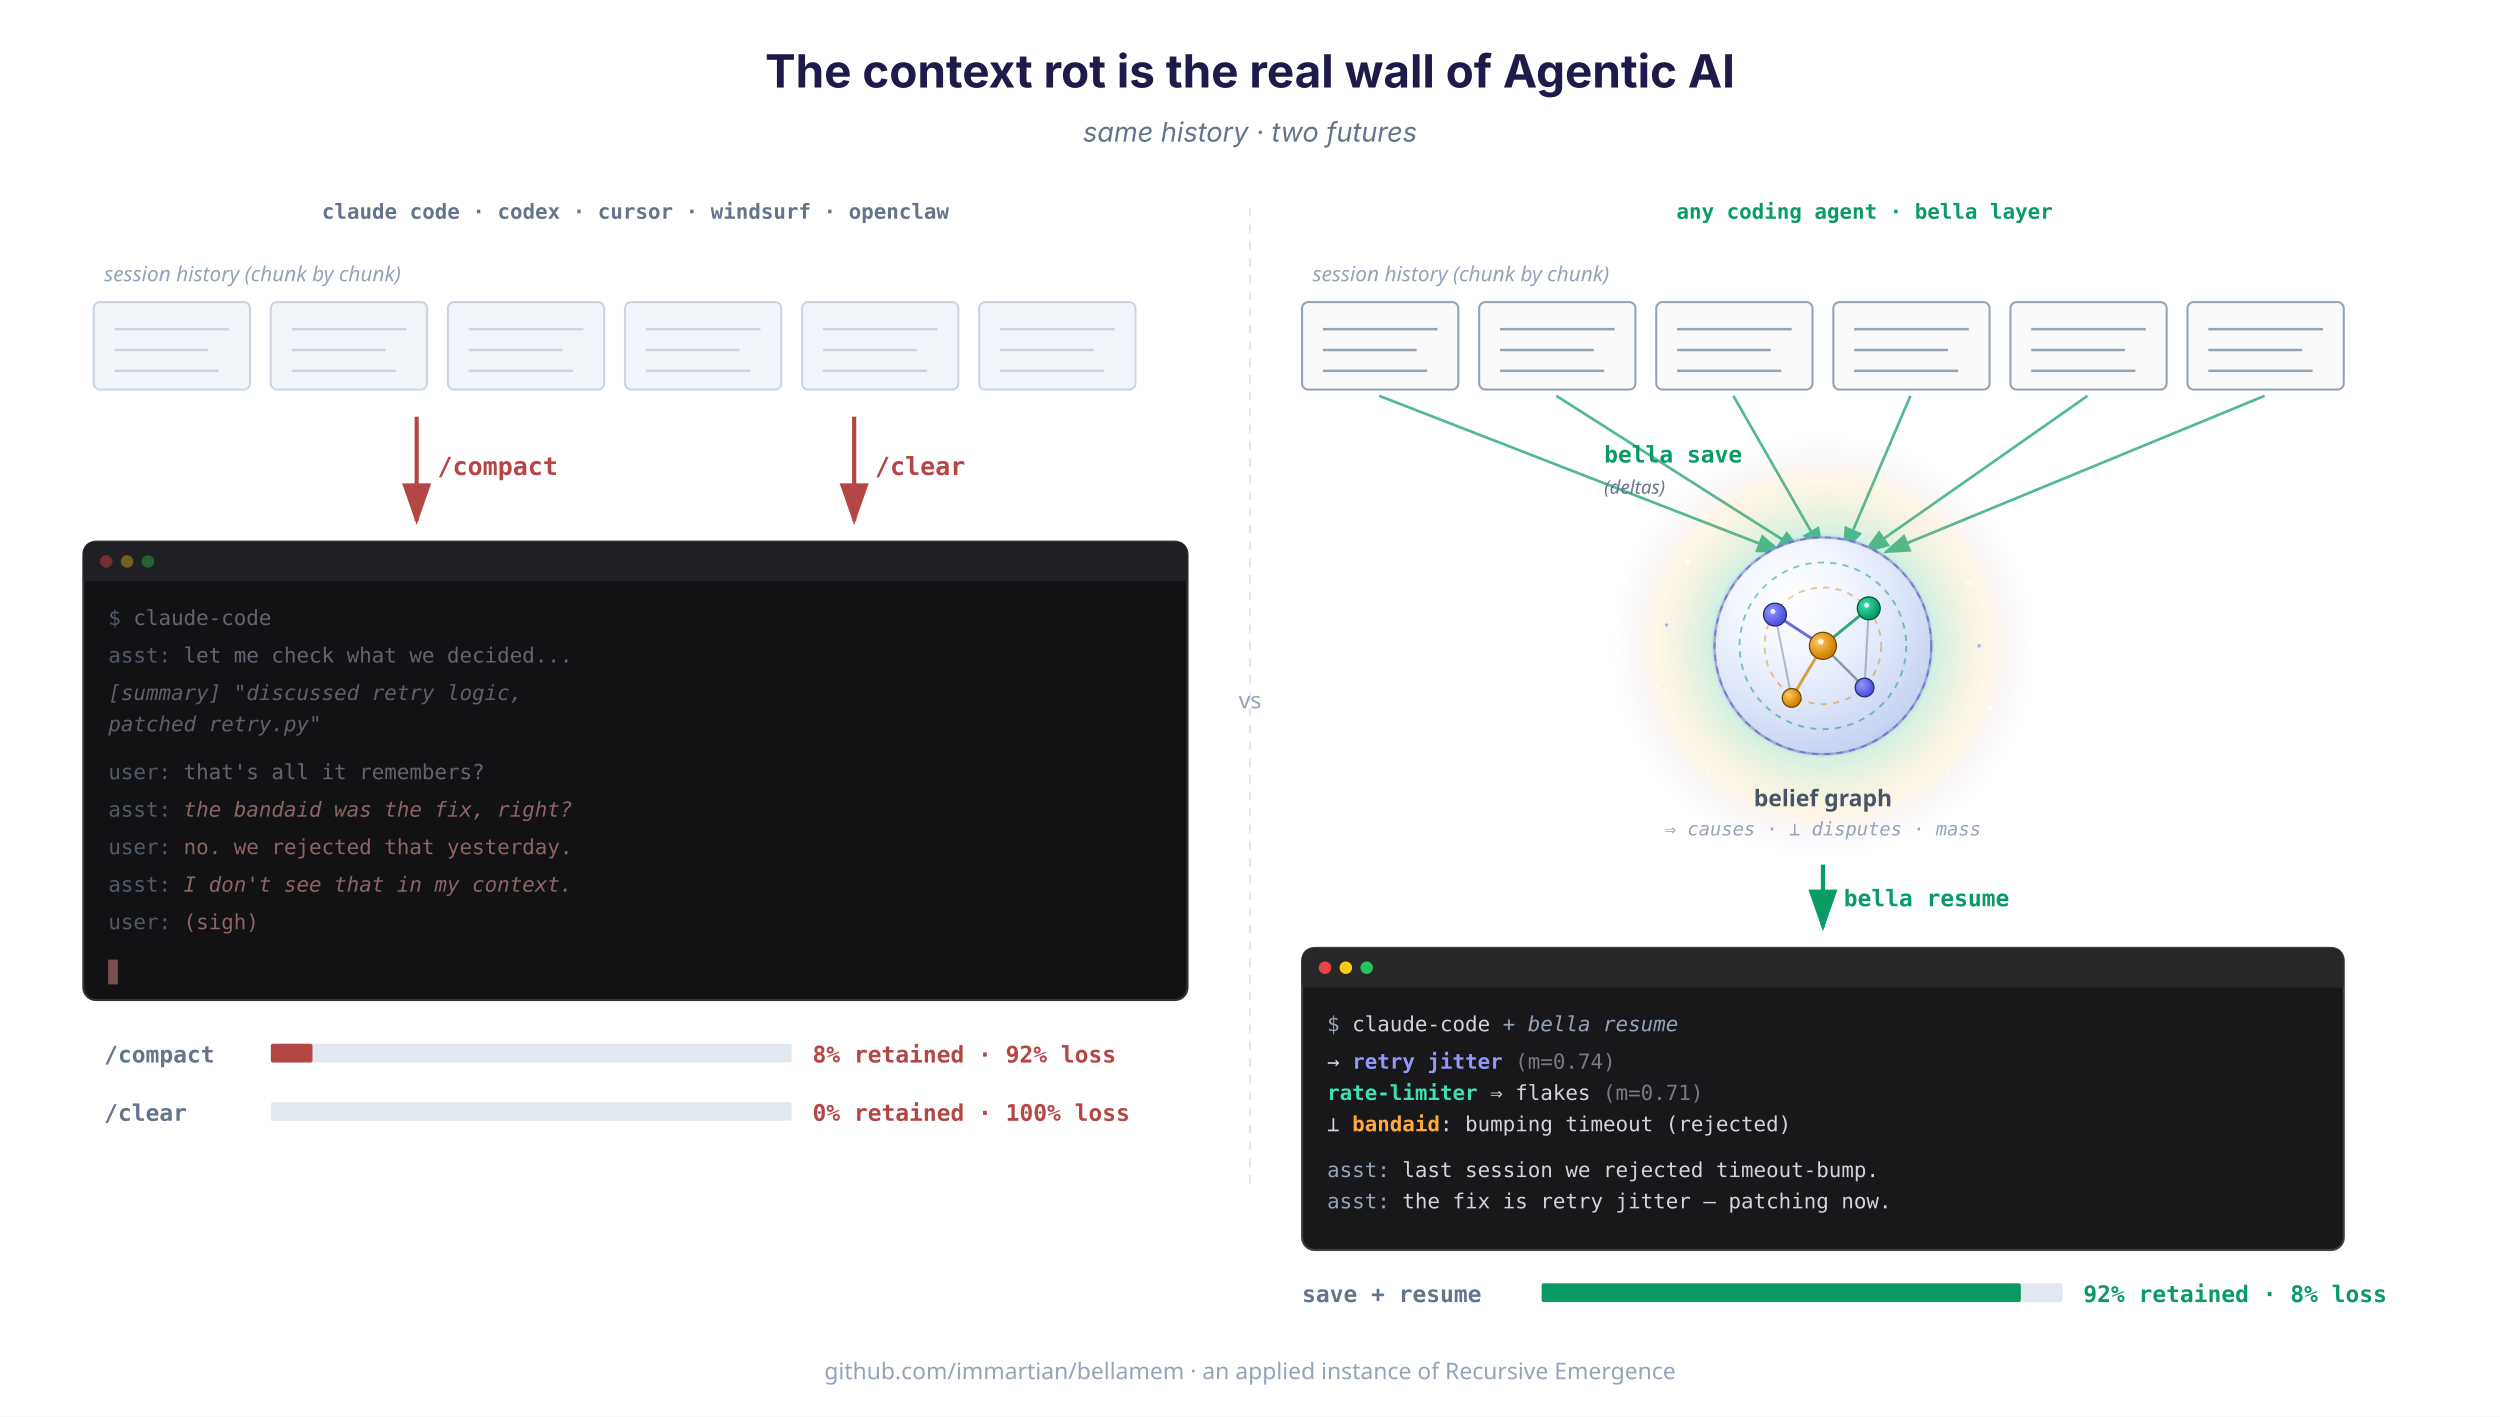
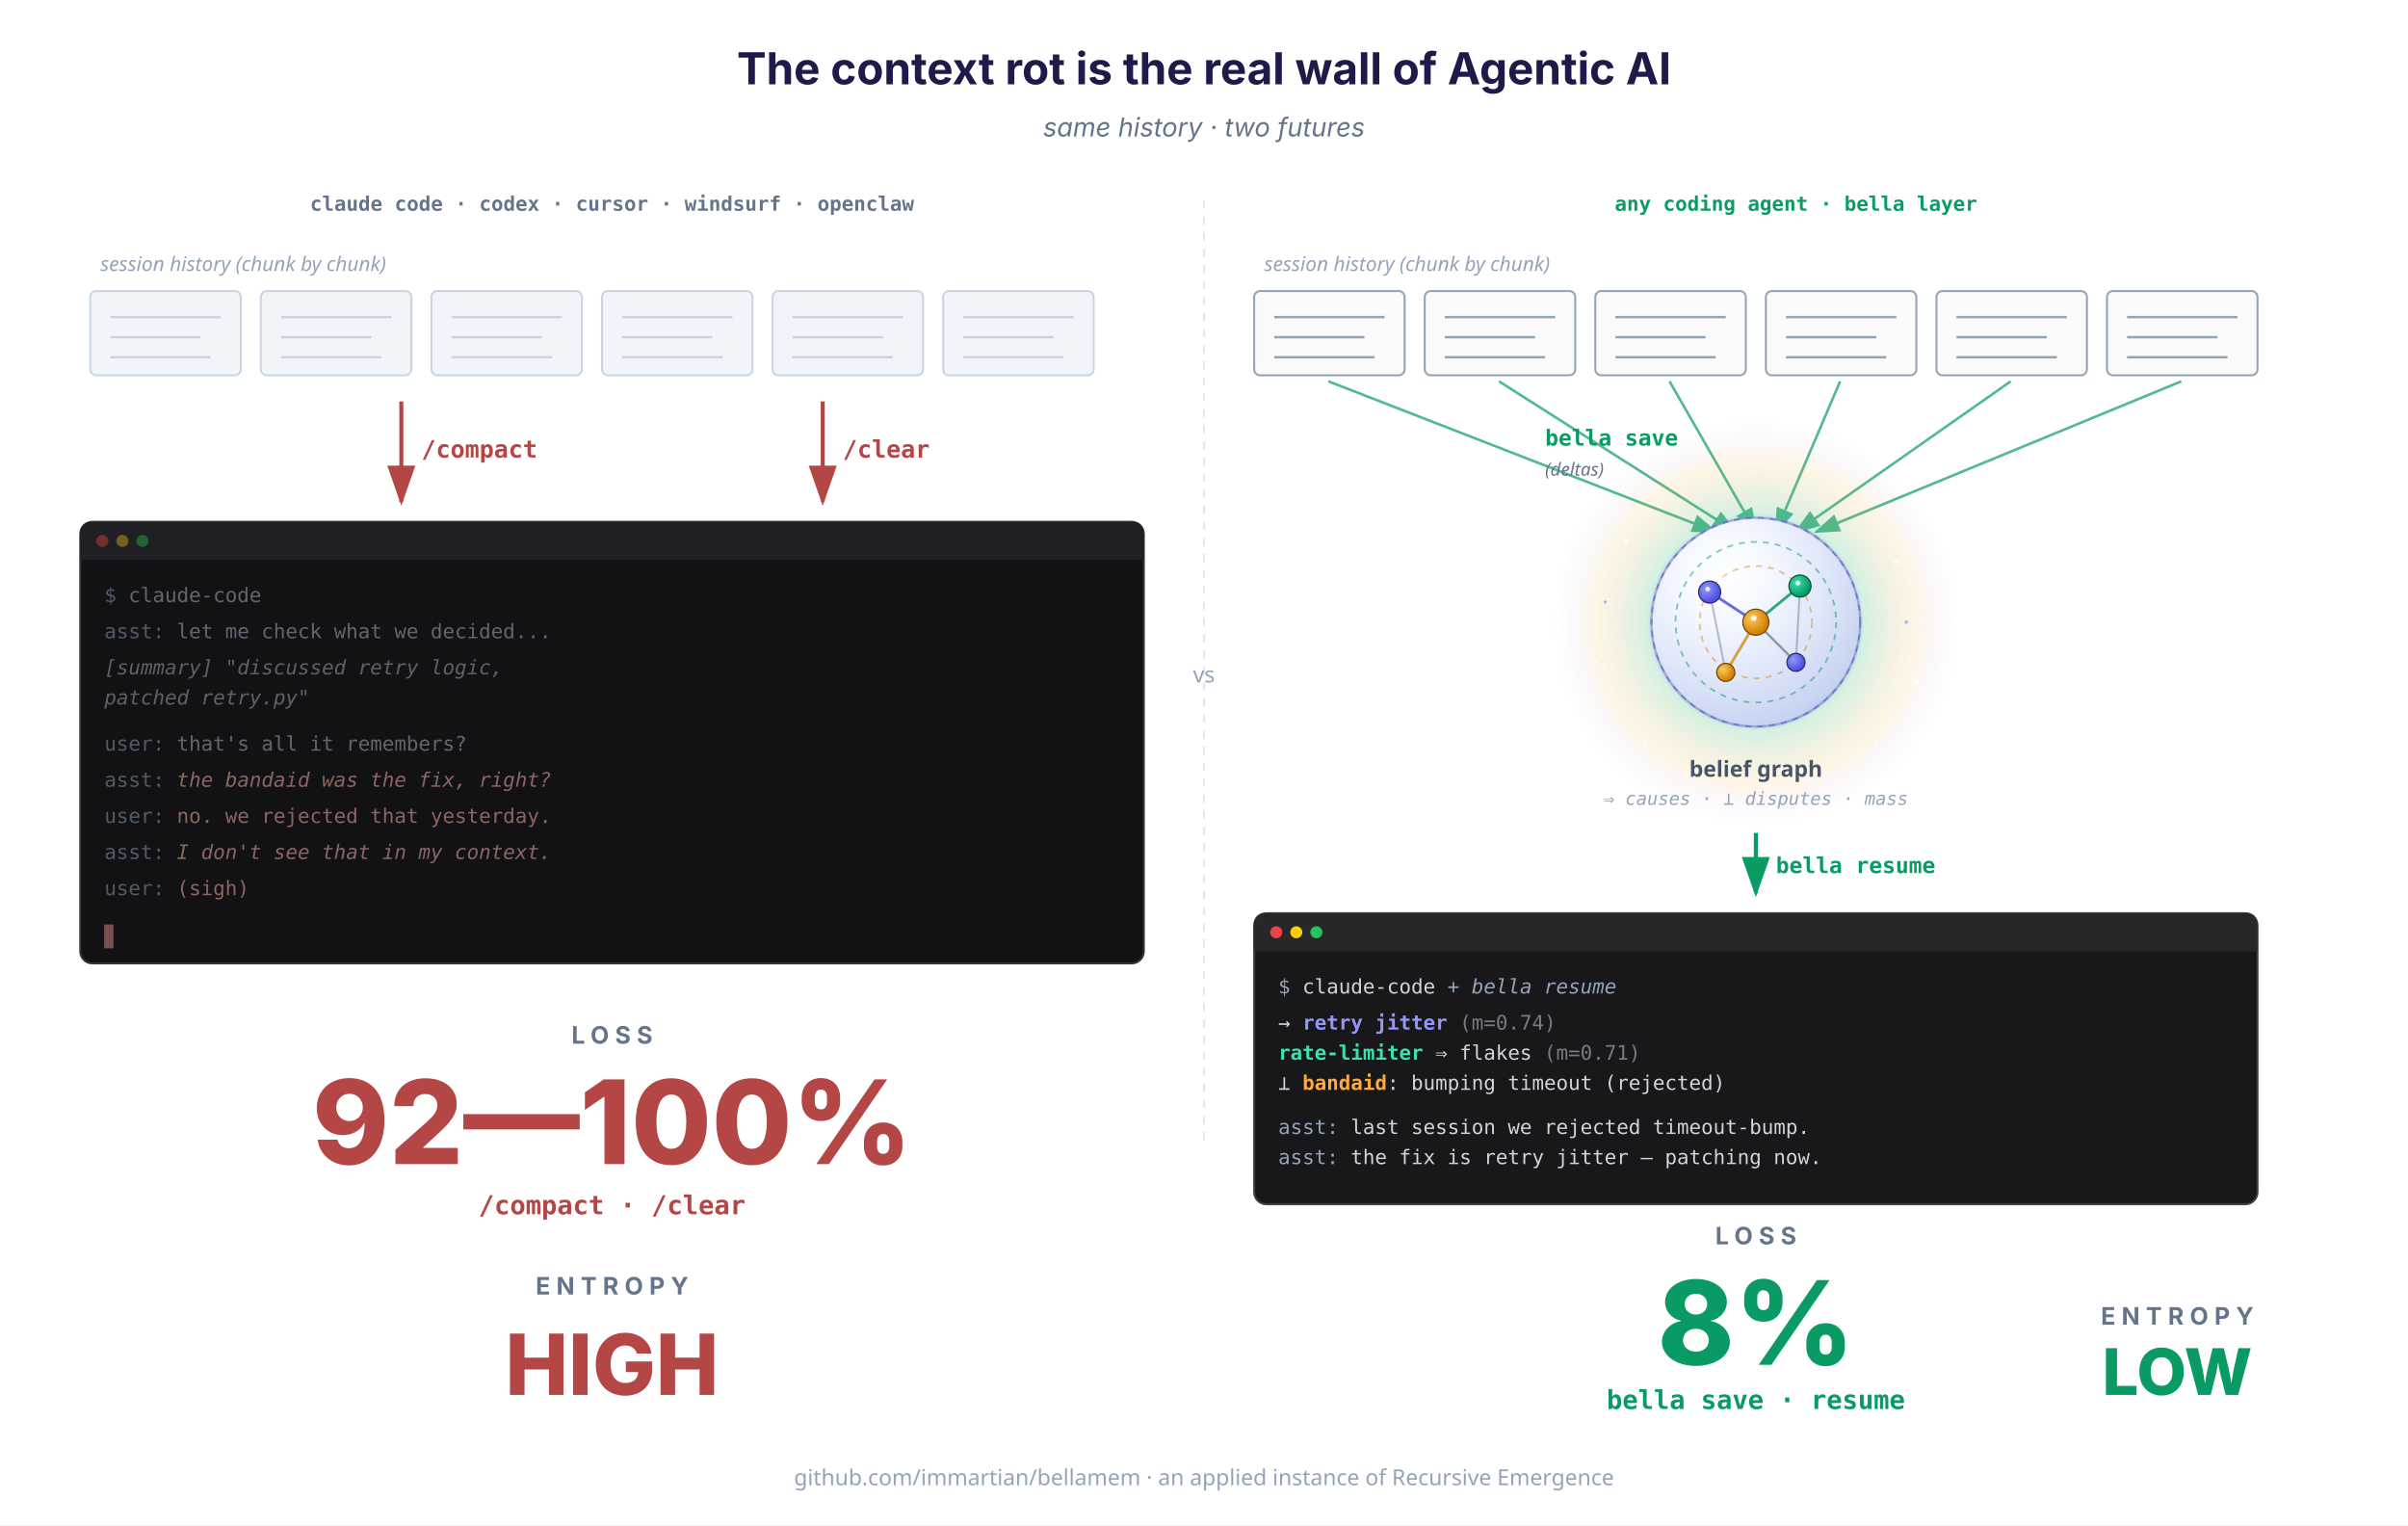
- <svg xmlns="http://www.w3.org/2000/svg" viewBox="0 0 1200 680" width="1200" height="680" role="img" aria-labelledby="title desc" version="1.1">
+ <svg xmlns="http://www.w3.org/2000/svg" viewBox="0 0 1200 760" width="1200" height="760" role="img" aria-labelledby="title desc" version="1.1">
  <defs>
    <radialGradient id="nIndigo" cx="35%" cy="35%" r="60%">
      <stop offset="0%" stop-color="rgb(147,150,255)" />
      <stop offset="100%" stop-color="rgb(79,82,221)" />
    </radialGradient>
    <radialGradient id="nTeal" cx="35%" cy="35%" r="60%">
      <stop offset="0%" stop-color="rgb(60,225,175)" />
      <stop offset="100%" stop-color="rgb(10,155,100)" />
    </radialGradient>
    <radialGradient id="nAmber" cx="35%" cy="35%" r="60%">
      <stop offset="0%" stop-color="rgb(255,200,90)" />
      <stop offset="100%" stop-color="rgb(210,130,5)" />
    </radialGradient>
    <radialGradient id="orbHalo" cx="50%" cy="50%" r="50%">
      <stop offset="0%" stop-color="rgb(147,150,255)" stop-opacity="0.55" />
      <stop offset="25%" stop-color="rgb(99,102,241)" stop-opacity="0.40" />
      <stop offset="50%" stop-color="rgb(16,185,129)" stop-opacity="0.22" />
      <stop offset="80%" stop-color="rgb(245,158,11)" stop-opacity="0.10" />
      <stop offset="100%" stop-color="rgb(99,102,241)" stop-opacity="0" />
    </radialGradient>
    <radialGradient id="orbInner" cx="35%" cy="28%" r="85%">
      <stop offset="0%" stop-color="rgb(255,255,255)" stop-opacity="1" />
      <stop offset="25%" stop-color="rgb(245,248,255)" stop-opacity="1" />
      <stop offset="55%" stop-color="rgb(225,232,250)" stop-opacity="1" />
      <stop offset="85%" stop-color="rgb(200,212,242)" stop-opacity="1" />
      <stop offset="100%" stop-color="rgb(180,195,232)" stop-opacity="1" />
    </radialGradient>
    <radialGradient id="orbSpecular" cx="50%" cy="50%" r="50%">
      <stop offset="0%" stop-color="white" stop-opacity="0.55" />
      <stop offset="35%" stop-color="white" stop-opacity="0.18" />
      <stop offset="100%" stop-color="white" stop-opacity="0" />
    </radialGradient>
    <radialGradient id="orbRim" cx="50%" cy="50%" r="50%">
      <stop offset="85%" stop-color="rgb(147,150,255)" stop-opacity="0" />
      <stop offset="94%" stop-color="rgb(147,150,255)" stop-opacity="0.35" />
      <stop offset="100%" stop-color="rgb(147,150,255)" stop-opacity="0" />
    </radialGradient>
    <marker id="arrow" markerWidth="10" markerHeight="7" refX="9" refY="3.5" orient="auto">
      <polygon points="0,0 10,3.5 0,7" fill="#94a3b8" />
    </marker>
    <marker id="arrowGreen" markerWidth="10" markerHeight="7" refX="9" refY="3.5" orient="auto">
      <polygon points="0,0 10,3.5 0,7" fill="rgb(10,155,100)" />
    </marker>
    <marker id="arrowRed" markerWidth="10" markerHeight="7" refX="9" refY="3.5" orient="auto">
      <polygon points="0,0 10,3.5 0,7" fill="rgb(180,70,70)" />
    </marker>
  </defs>
-   <rect width="1200" height="680" fill="#ffffff" />
+   <rect width="1200" height="760" fill="#ffffff" />
  <text x="600" y="42" text-anchor="middle" font-family="'Space Grotesk', Inter, system-ui, sans-serif" font-size="22" font-weight="700" fill="rgb(30,27,75)">
    The context rot is the real wall of Agentic AI
  </text>
  <text x="600" y="68" text-anchor="middle" font-family="'Space Grotesk', Inter, system-ui, sans-serif" font-size="13" font-style="italic" fill="rgb(100,116,139)">
    same history · two futures
  </text>
  <text x="305" y="105" text-anchor="middle" font-family="'JetBrains Mono', ui-monospace, monospace" font-size="10" fill="rgb(100,116,139)" font-weight="600">
    claude code · codex · cursor · windsurf · openclaw
  </text>
  <text x="50" y="135" text-anchor="start" font-family="'Space Grotesk', sans-serif" font-size="10" font-style="italic" fill="rgb(148,163,184)">
    session history (chunk by chunk)
  </text>
  <g id="left-chunks">
    <rect x="45" y="145" width="75" height="42" rx="3" fill="#f1f5f9" stroke="#cbd5e1" stroke-width="1" />
    <line x1="55" y1="158" x2="110" y2="158" stroke="#cbd5e1" stroke-width="1.2" />
    <line x1="55" y1="168" x2="100" y2="168" stroke="#cbd5e1" stroke-width="1.2" />
    <line x1="55" y1="178" x2="105" y2="178" stroke="#cbd5e1" stroke-width="1.2" />
    <rect x="130" y="145" width="75" height="42" rx="3" fill="#f1f5f9" stroke="#cbd5e1" stroke-width="1" />
    <line x1="140" y1="158" x2="195" y2="158" stroke="#cbd5e1" stroke-width="1.2" />
    <line x1="140" y1="168" x2="185" y2="168" stroke="#cbd5e1" stroke-width="1.2" />
    <line x1="140" y1="178" x2="190" y2="178" stroke="#cbd5e1" stroke-width="1.2" />
    <rect x="215" y="145" width="75" height="42" rx="3" fill="#f1f5f9" stroke="#cbd5e1" stroke-width="1" />
    <line x1="225" y1="158" x2="280" y2="158" stroke="#cbd5e1" stroke-width="1.2" />
    <line x1="225" y1="168" x2="270" y2="168" stroke="#cbd5e1" stroke-width="1.2" />
    <line x1="225" y1="178" x2="275" y2="178" stroke="#cbd5e1" stroke-width="1.2" />
    <rect x="300" y="145" width="75" height="42" rx="3" fill="#f1f5f9" stroke="#cbd5e1" stroke-width="1" />
    <line x1="310" y1="158" x2="365" y2="158" stroke="#cbd5e1" stroke-width="1.2" />
    <line x1="310" y1="168" x2="355" y2="168" stroke="#cbd5e1" stroke-width="1.2" />
    <line x1="310" y1="178" x2="360" y2="178" stroke="#cbd5e1" stroke-width="1.2" />
    <rect x="385" y="145" width="75" height="42" rx="3" fill="#f1f5f9" stroke="#cbd5e1" stroke-width="1" />
    <line x1="395" y1="158" x2="450" y2="158" stroke="#cbd5e1" stroke-width="1.2" />
    <line x1="395" y1="168" x2="440" y2="168" stroke="#cbd5e1" stroke-width="1.2" />
    <line x1="395" y1="178" x2="445" y2="178" stroke="#cbd5e1" stroke-width="1.2" />
    <rect x="470" y="145" width="75" height="42" rx="3" fill="#f1f5f9" stroke="#cbd5e1" stroke-width="1" />
    <line x1="480" y1="158" x2="535" y2="158" stroke="#cbd5e1" stroke-width="1.2" />
    <line x1="480" y1="168" x2="525" y2="168" stroke="#cbd5e1" stroke-width="1.2" />
    <line x1="480" y1="178" x2="530" y2="178" stroke="#cbd5e1" stroke-width="1.2" />
  </g>
  <g>
    <line x1="200" y1="200" x2="200" y2="250" stroke="rgb(180,70,70)" stroke-width="2" marker-end="url(#arrowRed)" />
    <text x="210" y="228" font-family="'JetBrains Mono', ui-monospace, monospace" font-size="12" font-weight="700" fill="rgb(180,70,70)">/compact</text>
    <line x1="410" y1="200" x2="410" y2="250" stroke="rgb(180,70,70)" stroke-width="2" marker-end="url(#arrowRed)" />
    <text x="420" y="228" font-family="'JetBrains Mono', ui-monospace, monospace" font-size="12" font-weight="700" fill="rgb(180,70,70)">/clear</text>
  </g>
  <rect x="40" y="260" width="530" height="220" rx="6" fill="rgb(18,18,20)" stroke="rgb(50,50,56)" stroke-width="1" />
  <path d="M 46 260 L 564 260 Q 570 260 570 266 L 570 279 L 40 279 L 40 266 Q 40 260 46 260 Z" fill="rgb(32,32,36)" />
  <circle cx="51" cy="269.5" r="3" fill="rgb(180,60,60)" opacity="0.55" />
  <circle cx="61" cy="269.5" r="3" fill="rgb(180,150,30)" opacity="0.55" />
  <circle cx="71" cy="269.5" r="3" fill="rgb(40,150,70)" opacity="0.55" />
  <g font-family="'JetBrains Mono', 'Fira Code', ui-monospace, monospace" font-size="10" fill="rgb(100,100,112)">
    <text x="52" y="300">
      <tspan fill="rgb(80,90,105)">$</tspan> claude-code</text>
    <text x="52" y="318">
      <tspan fill="rgb(80,90,105)">asst:</tspan> let me check what we decided...</text>
    <text x="52" y="336" fill="rgb(95,95,108)" font-style="italic">  [summary] "discussed retry logic,</text>
    <text x="52" y="351" fill="rgb(95,95,108)" font-style="italic">            patched retry.py"</text>
    <text x="52" y="374">
      <tspan fill="rgb(80,90,105)">user:</tspan> that's all it remembers?</text>
    <text x="52" y="392">
      <tspan fill="rgb(80,90,105)">asst:</tspan>
      <tspan fill="rgb(140,100,100)" font-style="italic">the bandaid was the fix, right?</tspan>
    </text>
    <text x="52" y="410">
      <tspan fill="rgb(80,90,105)">user:</tspan>
      <tspan fill="rgb(140,100,100)">no. we rejected that yesterday.</tspan>
    </text>
    <text x="52" y="428">
      <tspan fill="rgb(80,90,105)">asst:</tspan>
      <tspan fill="rgb(140,100,100)" font-style="italic">I don't see that in my context.</tspan>
    </text>
    <text x="52" y="446">
      <tspan fill="rgb(80,90,105)">user:</tspan>
      <tspan fill="rgb(140,100,100)">(sigh)</tspan>
    </text>
    <text x="52" y="470" fill="rgb(120,80,80)">▊</text>
  </g>
-   <g font-family="'JetBrains Mono', ui-monospace, monospace" font-size="11">
-     <text x="50" y="510" fill="rgb(100,116,139)" font-weight="600">/compact</text>
-     <rect x="130" y="501" width="250" height="9" rx="1" fill="#e2e8f0" />
-     <rect x="130" y="501" width="20" height="9" rx="1" fill="rgb(180,70,70)" />
-     <text x="390" y="510" fill="rgb(180,70,70)" font-weight="700">8% retained · 92% loss</text>
-     <text x="50" y="538" fill="rgb(100,116,139)" font-weight="600">/clear</text>
-     <rect x="130" y="529" width="250" height="9" rx="1" fill="#e2e8f0" />
-     <rect x="130" y="529" width="0" height="9" rx="1" fill="rgb(180,70,70)" />
-     <text x="390" y="538" fill="rgb(180,70,70)" font-weight="700">0% retained · 100% loss</text>
+   <g>
+     <text x="305" y="520" text-anchor="middle" font-family="'Space Grotesk', Inter, sans-serif" font-size="12" font-weight="700" fill="rgb(100,116,139)" letter-spacing="3">LOSS</text>
+     <text x="305" y="580" text-anchor="middle" font-family="'Space Grotesk', Inter, sans-serif" font-size="58" font-weight="800" fill="rgb(180,70,70)">92—100%</text>
+     <text x="305" y="605" text-anchor="middle" font-family="'JetBrains Mono', ui-monospace, monospace" font-size="13" font-weight="600" fill="rgb(180,70,70)">/compact · /clear</text>
+     <text x="305" y="645" text-anchor="middle" font-family="'Space Grotesk', Inter, sans-serif" font-size="12" font-weight="700" fill="rgb(100,116,139)" letter-spacing="3">ENTROPY</text>
+     <text x="305" y="695" text-anchor="middle" font-family="'Space Grotesk', Inter, sans-serif" font-size="42" font-weight="800" fill="rgb(180,70,70)">HIGH</text>
  </g>
  <line x1="600" y1="100" x2="600" y2="570" stroke="#e2e8f0" stroke-width="1" stroke-dasharray="4,4" />
  <text x="600" y="340" text-anchor="middle" font-family="'Space Grotesk', sans-serif" font-size="11" fill="rgb(148,163,184)" font-weight="500">vs</text>
  <text x="895" y="105" text-anchor="middle" font-family="'JetBrains Mono', ui-monospace, monospace" font-size="10" fill="rgb(10,155,100)" font-weight="600">
    any coding agent · bella layer
  </text>
  <text x="630" y="135" text-anchor="start" font-family="'Space Grotesk', sans-serif" font-size="10" font-style="italic" fill="rgb(148,163,184)">
    session history (chunk by chunk)
  </text>
  <g id="right-chunks">
    <rect x="625" y="145" width="75" height="42" rx="3" fill="#fafafa" stroke="#94a3b8" stroke-width="1" />
    <line x1="635" y1="158" x2="690" y2="158" stroke="#94a3b8" stroke-width="1.2" />
    <line x1="635" y1="168" x2="680" y2="168" stroke="#94a3b8" stroke-width="1.2" />
    <line x1="635" y1="178" x2="685" y2="178" stroke="#94a3b8" stroke-width="1.2" />
    <rect x="710" y="145" width="75" height="42" rx="3" fill="#fafafa" stroke="#94a3b8" stroke-width="1" />
    <line x1="720" y1="158" x2="775" y2="158" stroke="#94a3b8" stroke-width="1.2" />
    <line x1="720" y1="168" x2="765" y2="168" stroke="#94a3b8" stroke-width="1.2" />
    <line x1="720" y1="178" x2="770" y2="178" stroke="#94a3b8" stroke-width="1.2" />
    <rect x="795" y="145" width="75" height="42" rx="3" fill="#fafafa" stroke="#94a3b8" stroke-width="1" />
    <line x1="805" y1="158" x2="860" y2="158" stroke="#94a3b8" stroke-width="1.2" />
    <line x1="805" y1="168" x2="850" y2="168" stroke="#94a3b8" stroke-width="1.2" />
    <line x1="805" y1="178" x2="855" y2="178" stroke="#94a3b8" stroke-width="1.2" />
    <rect x="880" y="145" width="75" height="42" rx="3" fill="#fafafa" stroke="#94a3b8" stroke-width="1" />
    <line x1="890" y1="158" x2="945" y2="158" stroke="#94a3b8" stroke-width="1.2" />
    <line x1="890" y1="168" x2="935" y2="168" stroke="#94a3b8" stroke-width="1.2" />
    <line x1="890" y1="178" x2="940" y2="178" stroke="#94a3b8" stroke-width="1.2" />
    <rect x="965" y="145" width="75" height="42" rx="3" fill="#fafafa" stroke="#94a3b8" stroke-width="1" />
    <line x1="975" y1="158" x2="1030" y2="158" stroke="#94a3b8" stroke-width="1.2" />
    <line x1="975" y1="168" x2="1020" y2="168" stroke="#94a3b8" stroke-width="1.2" />
    <line x1="975" y1="178" x2="1025" y2="178" stroke="#94a3b8" stroke-width="1.2" />
    <rect x="1050" y="145" width="75" height="42" rx="3" fill="#fafafa" stroke="#94a3b8" stroke-width="1" />
    <line x1="1060" y1="158" x2="1115" y2="158" stroke="#94a3b8" stroke-width="1.2" />
    <line x1="1060" y1="168" x2="1105" y2="168" stroke="#94a3b8" stroke-width="1.2" />
    <line x1="1060" y1="178" x2="1110" y2="178" stroke="#94a3b8" stroke-width="1.2" />
  </g>
  <g stroke="rgb(10,155,100)" stroke-width="1.3" fill="none" opacity="0.7">
    <line x1="662" y1="190" x2="855" y2="265" marker-end="url(#arrowGreen)" />
    <line x1="747" y1="190" x2="865" y2="265" marker-end="url(#arrowGreen)" />
    <line x1="832" y1="190" x2="875" y2="265" marker-end="url(#arrowGreen)" />
    <line x1="917" y1="190" x2="885" y2="265" marker-end="url(#arrowGreen)" />
    <line x1="1002" y1="190" x2="895" y2="265" marker-end="url(#arrowGreen)" />
    <line x1="1087" y1="190" x2="905" y2="265" marker-end="url(#arrowGreen)" />
  </g>
  <text x="770" y="222" font-family="'JetBrains Mono', ui-monospace, monospace" font-size="11" font-weight="700" fill="rgb(10,155,100)">bella save</text>
  <text x="770" y="237" font-family="'Space Grotesk', sans-serif" font-size="9" font-style="italic" fill="rgb(100,116,139)">(deltas)</text>
  <circle cx="875" cy="310" r="100" fill="url(#orbHalo)" />
  <circle cx="875" cy="310" r="54" fill="url(#orbRim)" />
  <circle cx="875" cy="310" r="52" fill="url(#orbInner)" stroke="rgb(120,130,175)" stroke-width="1.2" stroke-opacity="0.55" />
  <circle cx="875" cy="310" r="52" fill="none" stroke="rgb(79,82,221)" stroke-width="0.9" stroke-opacity="0.55" stroke-dasharray="3,3" />
  <circle cx="875" cy="310" r="40" fill="none" stroke="rgb(10,155,100)" stroke-width="0.9" stroke-opacity="0.5" stroke-dasharray="3,3" />
  <circle cx="875" cy="310" r="28" fill="none" stroke="rgb(210,130,5)" stroke-width="0.9" stroke-opacity="0.45" stroke-dasharray="3,3" />
  <ellipse cx="858" cy="288" rx="20" ry="12" fill="url(#orbSpecular)" opacity="0.55" />
  <g>
    <line x1="852" y1="295" x2="875" y2="310" stroke="rgb(79,82,221)" stroke-opacity="0.85" stroke-width="1.4" />
    <line x1="875" y1="310" x2="897" y2="292" stroke="rgb(10,155,100)" stroke-opacity="0.85" stroke-width="1.4" />
    <line x1="875" y1="310" x2="860" y2="335" stroke="rgb(210,130,5)" stroke-opacity="0.75" stroke-width="1.4" />
    <line x1="875" y1="310" x2="895" y2="330" stroke="rgb(100,116,139)" stroke-opacity="0.7" stroke-width="1.2" />
    <line x1="852" y1="295" x2="860" y2="335" stroke="rgb(100,116,139)" stroke-opacity="0.45" stroke-width="1" />
    <line x1="897" y1="292" x2="895" y2="330" stroke="rgb(100,116,139)" stroke-opacity="0.45" stroke-width="1" />
    <circle cx="852" cy="295" r="5.5" fill="url(#nIndigo)" stroke="rgb(40,42,100)" stroke-width="0.6" />
    <circle cx="897" cy="292" r="5.5" fill="url(#nTeal)" stroke="rgb(5,80,55)" stroke-width="0.6" />
    <circle cx="875" cy="310" r="6.5" fill="url(#nAmber)" stroke="rgb(110,70,0)" stroke-width="0.6" />
    <circle cx="860" cy="335" r="4.5" fill="url(#nAmber)" stroke="rgb(110,70,0)" stroke-width="0.6" />
    <circle cx="895" cy="330" r="4.5" fill="url(#nIndigo)" stroke="rgb(40,42,100)" stroke-width="0.6" />
    <circle cx="851" cy="293.5" r="1.2" fill="white" fill-opacity="0.85" />
    <circle cx="896" cy="290.5" r="1.2" fill="white" fill-opacity="0.85" />
    <circle cx="874" cy="308" r="1.4" fill="white" fill-opacity="0.85" />
  </g>
  <g fill="white" fill-opacity="0.85">
    <circle cx="810" cy="270" r="1.2" />
    <circle cx="945" cy="280" r="1.0" />
    <circle cx="795" cy="330" r="0.9" />
    <circle cx="955" cy="340" r="1.1" />
    <circle cx="820" cy="370" r="0.8" />
    <circle cx="935" cy="370" r="0.9" />
  </g>
  <g fill="rgb(147,150,255)" fill-opacity="0.7">
    <circle cx="800" cy="300" r="0.8" />
    <circle cx="950" cy="310" r="0.9" />
  </g>
  <text x="875" y="387" text-anchor="middle" font-family="'Space Grotesk', sans-serif" font-size="11" font-weight="600" fill="rgb(71,85,105)">belief graph</text>
  <text x="875" y="401" text-anchor="middle" font-family="'JetBrains Mono', monospace" font-size="9" fill="rgb(148,163,184)" font-style="italic">⇒ causes · ⊥ disputes · mass</text>
  <line x1="875" y1="415" x2="875" y2="445" stroke="rgb(10,155,100)" stroke-width="2" marker-end="url(#arrowGreen)" />
  <text x="885" y="435" font-family="'JetBrains Mono', ui-monospace, monospace" font-size="11" font-weight="700" fill="rgb(10,155,100)">bella resume</text>
  <rect x="625" y="455" width="500" height="145" rx="6" fill="rgb(24,24,27)" stroke="rgb(63,63,70)" stroke-width="1" />
  <path d="M 631 455 L 1119 455 Q 1125 455 1125 461 L 1125 474 L 625 474 L 625 461 Q 625 455 631 455 Z" fill="rgb(39,39,42)" />
  <circle cx="636" cy="464.5" r="3" fill="rgb(239,68,68)" />
  <circle cx="646" cy="464.5" r="3" fill="rgb(250,204,21)" />
  <circle cx="656" cy="464.5" r="3" fill="rgb(34,197,94)" />
  <g font-family="'JetBrains Mono', 'Fira Code', ui-monospace, monospace" font-size="10" fill="rgb(212,212,216)">
    <text x="637" y="495">
      <tspan fill="rgb(148,163,184)">$</tspan> claude-code <tspan fill="rgb(148,163,184)" font-style="italic">+ bella resume</tspan>
    </text>
    <text x="637" y="513">→ <tspan fill="rgb(147,150,255)" font-weight="700">retry jitter</tspan>
      <tspan fill="rgb(120,120,135)">(m=0.74)</tspan>
    </text>
    <text x="637" y="528">
      <tspan fill="rgb(60,225,175)" font-weight="700">rate-limiter</tspan> ⇒ flakes <tspan fill="rgb(120,120,135)">(m=0.71)</tspan>
    </text>
    <text x="637" y="543">  ⊥ <tspan fill="rgb(255,170,60)" font-weight="700">bandaid</tspan>: bumping timeout (rejected)</text>
    <text x="637" y="565">
      <tspan fill="rgb(148,163,184)">asst:</tspan> last session we rejected timeout-bump.</text>
    <text x="637" y="580">
      <tspan fill="rgb(148,163,184)">asst:</tspan> the fix is retry jitter — patching now.</text>
  </g>
-   <g font-family="'JetBrains Mono', ui-monospace, monospace" font-size="11">
-     <text x="625" y="625" fill="rgb(100,116,139)" font-weight="600">save + resume</text>
-     <rect x="740" y="616" width="250" height="9" rx="1" fill="#e2e8f0" />
-     <rect x="740" y="616" width="230" height="9" rx="1" fill="rgb(10,155,100)" />
-     <text x="1000" y="625" fill="rgb(10,155,100)" font-weight="700">92% retained · 8% loss</text>
-   </g>
-   <text x="600" y="662" text-anchor="middle" font-family="'Space Grotesk', sans-serif" font-size="11" fill="rgb(148,163,184)">
+   <g>
+     <text x="875" y="620" text-anchor="middle" font-family="'Space Grotesk', Inter, sans-serif" font-size="12" font-weight="700" fill="rgb(100,116,139)" letter-spacing="3">LOSS</text>
+     <text x="875" y="680" text-anchor="middle" font-family="'Space Grotesk', Inter, sans-serif" font-size="58" font-weight="800" fill="rgb(10,155,100)">8%</text>
+     <text x="875" y="702" text-anchor="middle" font-family="'JetBrains Mono', ui-monospace, monospace" font-size="13" font-weight="600" fill="rgb(10,155,100)">bella save · resume</text>
+   </g>
+   <g>
+     <text x="1085" y="660" text-anchor="middle" font-family="'Space Grotesk', Inter, sans-serif" font-size="12" font-weight="700" fill="rgb(100,116,139)" letter-spacing="3">ENTROPY</text>
+     <text x="1085" y="695" text-anchor="middle" font-family="'Space Grotesk', Inter, sans-serif" font-size="32" font-weight="800" fill="rgb(10,155,100)">LOW</text>
+   </g>
+   <text x="600" y="740" text-anchor="middle" font-family="'Space Grotesk', sans-serif" font-size="11" fill="rgb(148,163,184)">
    github.com/immartian/bellamem · an applied instance of Recursive Emergence
  </text>
</svg>
